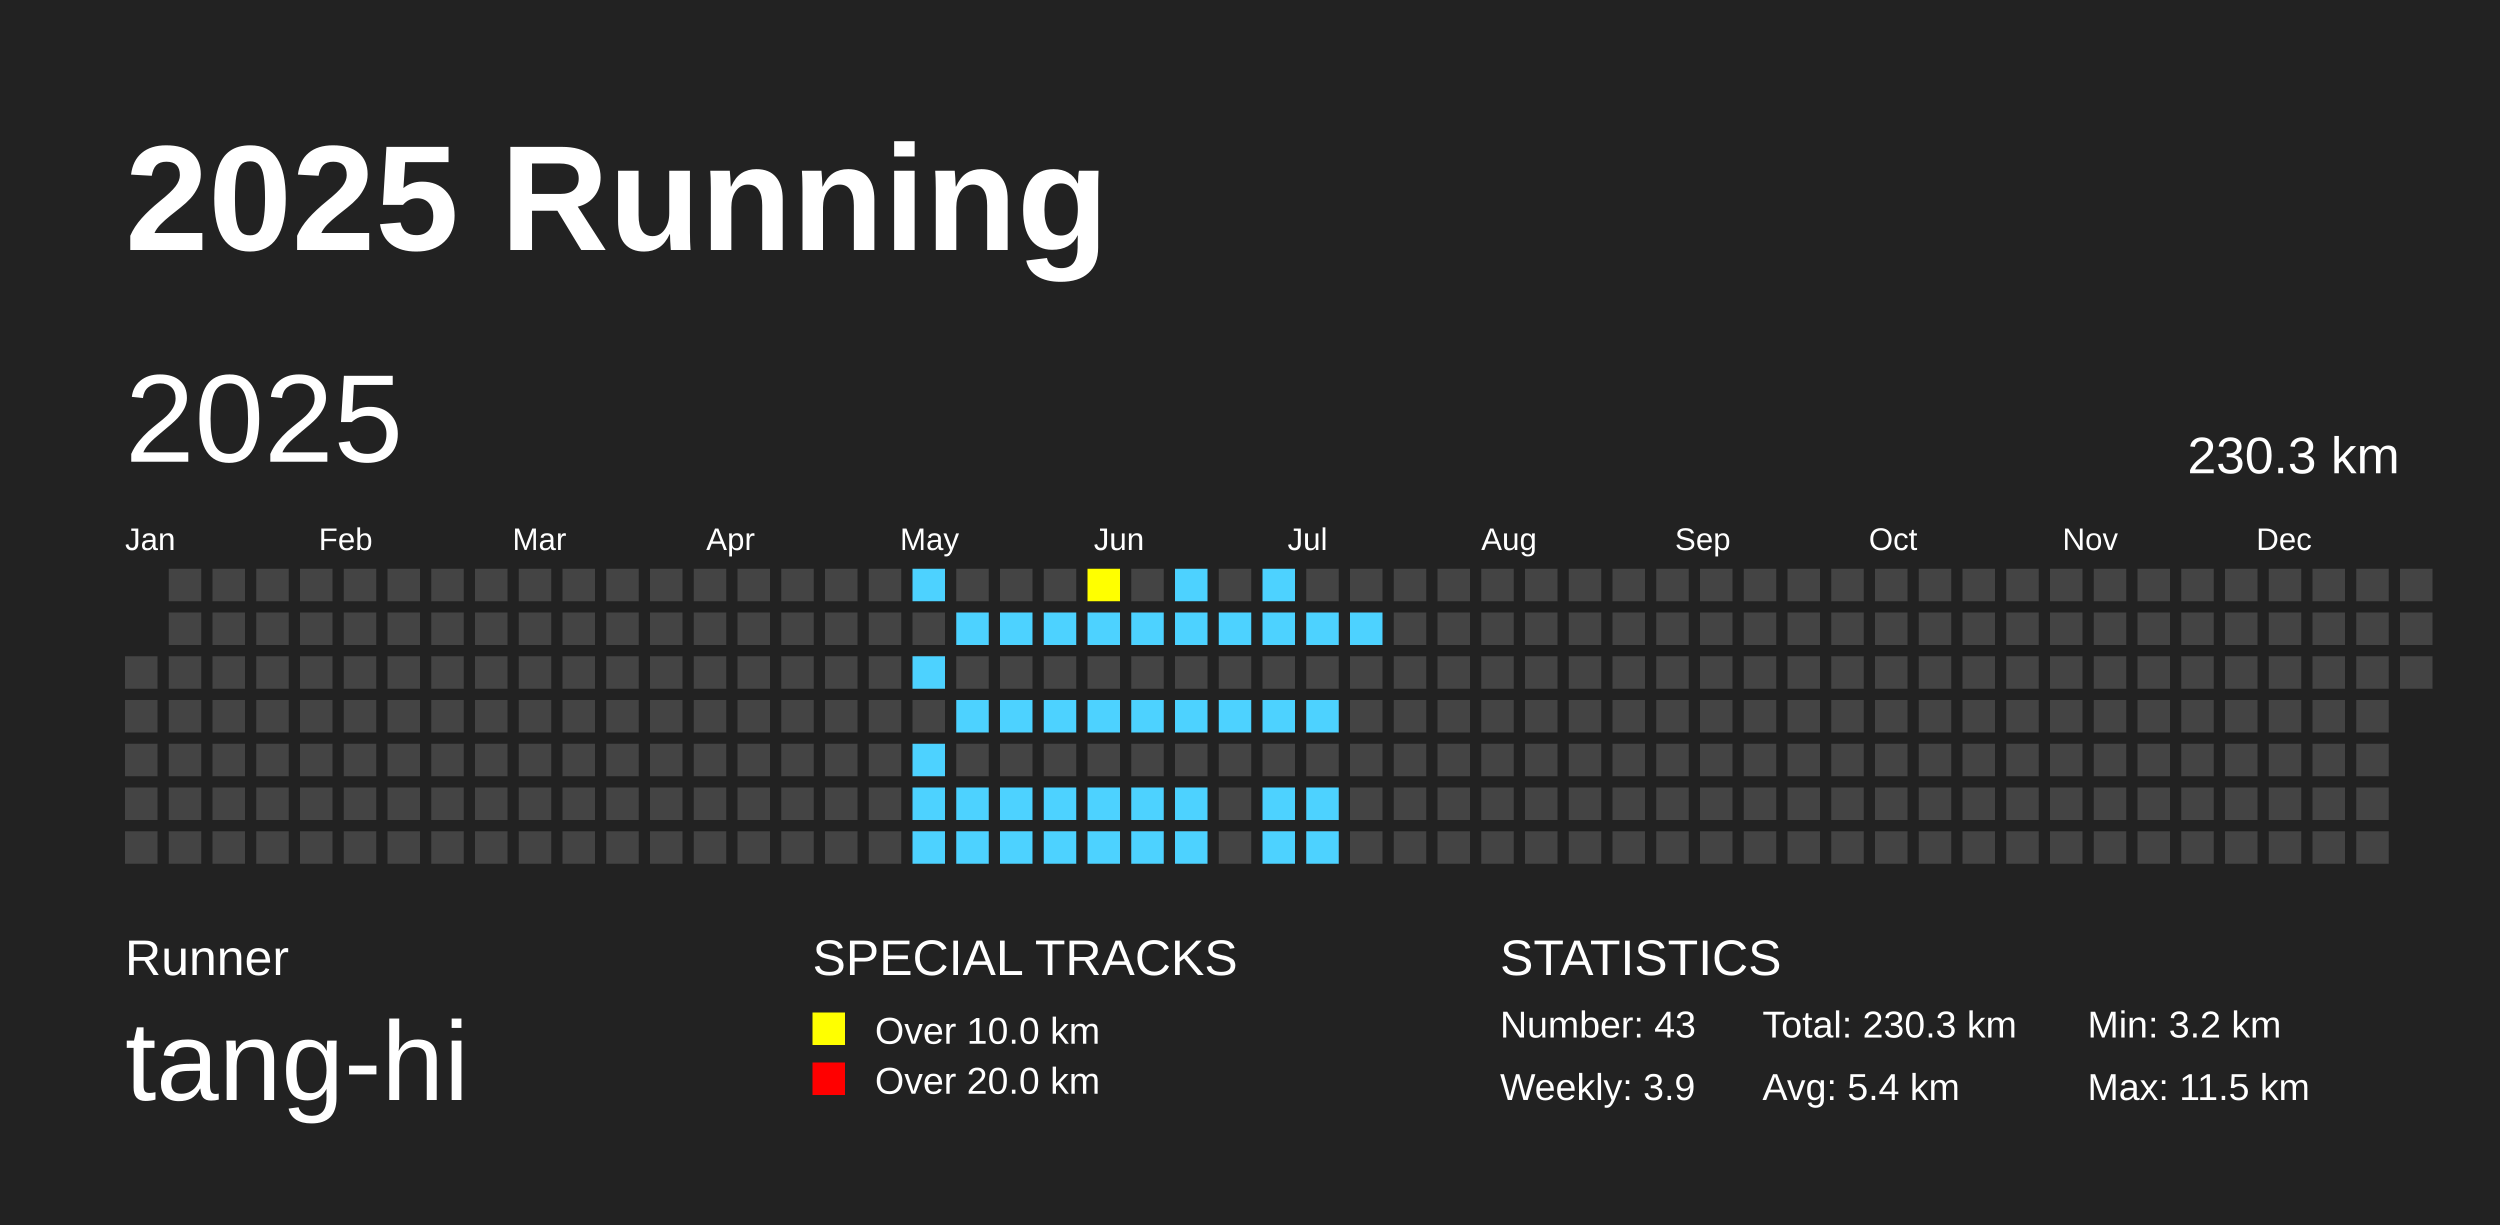
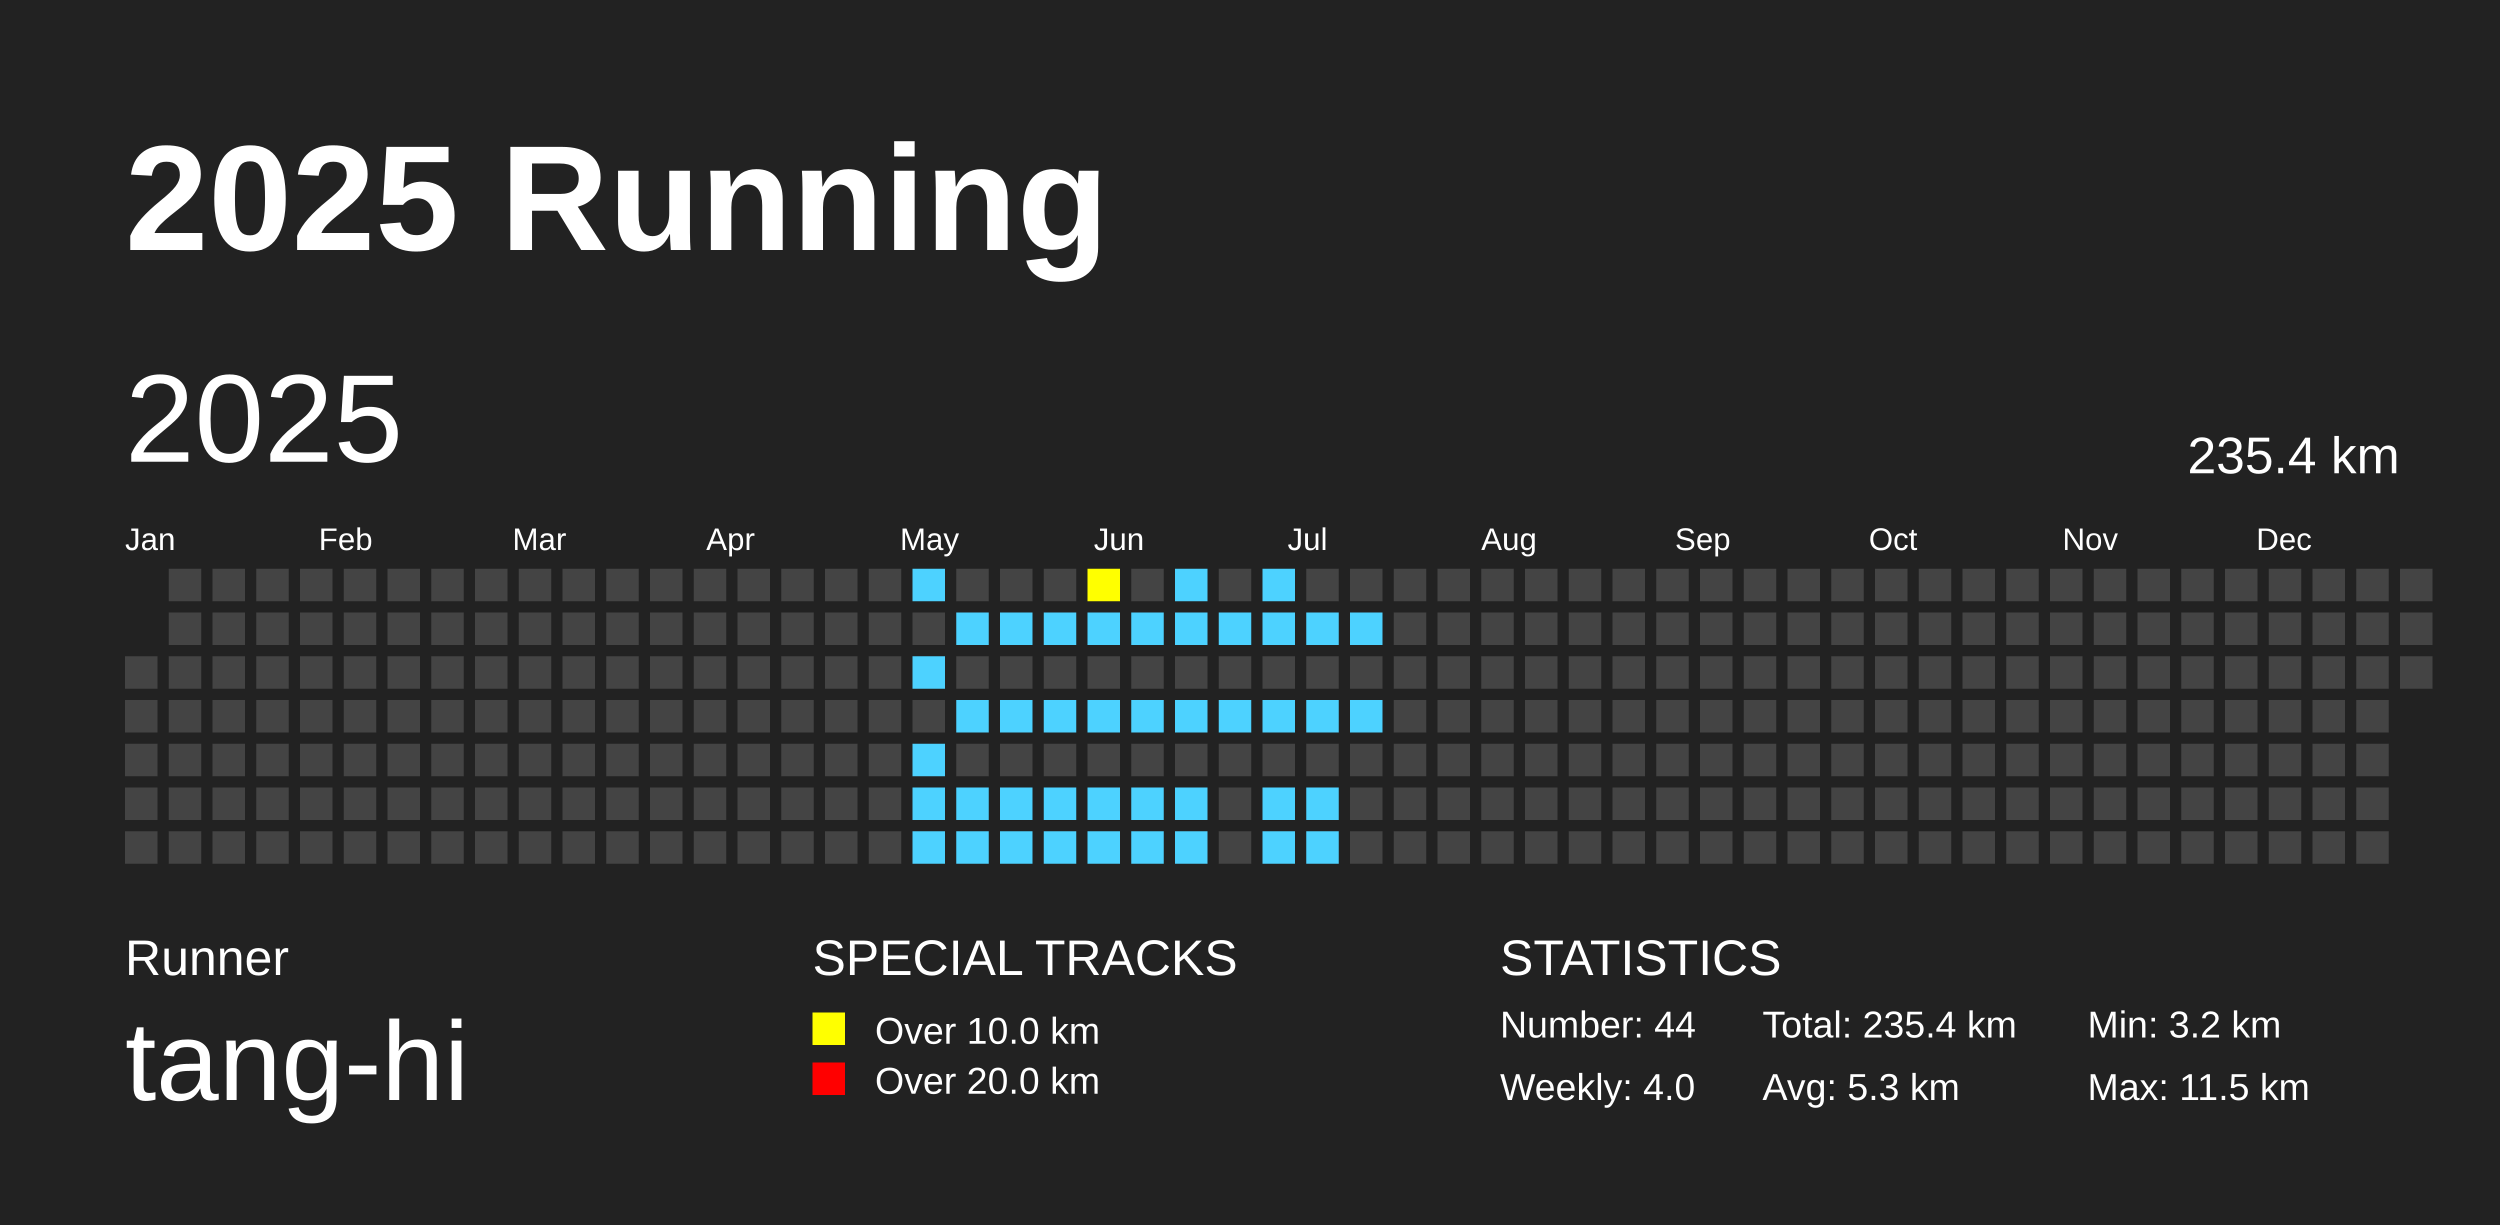
<svg xmlns="http://www.w3.org/2000/svg" baseProfile="full" height="98mm" version="1.1" viewBox="0,0,200,98" width="200mm">
  <defs />
  <rect fill="#222222" height="98" width="200" x="0" y="0" />
  <text fill="#FFFFFF" style="font-size:12px; font-family:Arial; font-weight:bold;" x="10" y="20">2025 Running</text>
  <text fill="#FFFFFF" style="font-size:4px; font-family:Arial" x="10" y="78">Runner</text>
  <text fill="#FFFFFF" style="font-size:9px; font-family:Arial" x="10" y="88">tang-hi</text>
  <text fill="#FFFFFF" style="font-size:4px; font-family:Arial" x="65" y="78">SPECIAL TRACKS</text>
  <rect fill="yellow" height="2.6" width="2.6" x="65" y="81" />
  <text fill="#FFFFFF" style="font-size:3px; font-family:Arial" x="70" y="83.5">Over 10.0 km</text>
  <rect fill="red" height="2.6" width="2.6" x="65" y="85" />
  <text fill="#FFFFFF" style="font-size:3px; font-family:Arial" x="70" y="87.5">Over 20.0 km</text>
  <text fill="#FFFFFF" style="font-size:4px; font-family:Arial" x="120" y="78">STATISTICS</text>
-   <text fill="#FFFFFF" style="font-size:3px; font-family:Arial" x="120" y="83">Number: 43</text>
-   <text fill="#FFFFFF" style="font-size:3px; font-family:Arial" x="120" y="88">Weekly: 3.9</text>
-   <text fill="#FFFFFF" style="font-size:3px; font-family:Arial" x="141" y="83">Total: 230.3 km</text>
-   <text fill="#FFFFFF" style="font-size:3px; font-family:Arial" x="141" y="88">Avg: 5.4 km</text>
+   <text fill="#FFFFFF" style="font-size:3px; font-family:Arial" x="120" y="83">Number: 44</text>
+   <text fill="#FFFFFF" style="font-size:3px; font-family:Arial" x="120" y="88">Weekly: 4.0</text>
+   <text fill="#FFFFFF" style="font-size:3px; font-family:Arial" x="141" y="83">Total: 235.4 km</text>
+   <text fill="#FFFFFF" style="font-size:3px; font-family:Arial" x="141" y="88">Avg: 5.3 km</text>
  <text fill="#FFFFFF" style="font-size:3px; font-family:Arial" x="167" y="83">Min: 3.2 km</text>
  <text fill="#FFFFFF" style="font-size:3px; font-family:Arial" x="167" y="88">Max: 11.5 km</text>
  <text dominant-baseline="hanging" fill="#FFFFFF" style="font-size:10.0px; font-family:Arial;" x="10" y="30">2025</text>
-   <text dominant-baseline="hanging" fill="#FFFFFF" style="font-size:4.125px; font-family:Arial;" x="175" y="35">230.3 km</text>
+   <text dominant-baseline="hanging" fill="#FFFFFF" style="font-size:4.125px; font-family:Arial;" x="175" y="35">235.4 km</text>
  <text fill="#FFFFFF" style="font-size:2.5px; font-family:Arial" x="10.0" y="44">Jan</text>
  <text fill="#FFFFFF" style="font-size:2.5px; font-family:Arial" x="25.5" y="44">Feb</text>
  <text fill="#FFFFFF" style="font-size:2.5px; font-family:Arial" x="41.0" y="44">Mar</text>
  <text fill="#FFFFFF" style="font-size:2.5px; font-family:Arial" x="56.5" y="44">Apr</text>
  <text fill="#FFFFFF" style="font-size:2.5px; font-family:Arial" x="72.0" y="44">May</text>
  <text fill="#FFFFFF" style="font-size:2.5px; font-family:Arial" x="87.5" y="44">Jun</text>
  <text fill="#FFFFFF" style="font-size:2.5px; font-family:Arial" x="103.0" y="44">Jul</text>
  <text fill="#FFFFFF" style="font-size:2.5px; font-family:Arial" x="118.5" y="44">Aug</text>
  <text fill="#FFFFFF" style="font-size:2.5px; font-family:Arial" x="134.0" y="44">Sep</text>
  <text fill="#FFFFFF" style="font-size:2.5px; font-family:Arial" x="149.5" y="44">Oct</text>
  <text fill="#FFFFFF" style="font-size:2.5px; font-family:Arial" x="165.0" y="44">Nov</text>
  <text fill="#FFFFFF" style="font-size:2.5px; font-family:Arial" x="180.5" y="44">Dec</text>
  <rect fill="#444444" height="2.6" width="2.6" x="10.0" y="52.5" />
  <rect fill="#444444" height="2.6" width="2.6" x="10.0" y="56.0" />
  <rect fill="#444444" height="2.6" width="2.6" x="10.0" y="59.5" />
  <rect fill="#444444" height="2.6" width="2.6" x="10.0" y="63.0" />
  <rect fill="#444444" height="2.6" width="2.6" x="10.0" y="66.5" />
  <rect fill="#444444" height="2.6" width="2.6" x="13.5" y="45.5" />
  <rect fill="#444444" height="2.6" width="2.6" x="13.5" y="49.0" />
  <rect fill="#444444" height="2.6" width="2.6" x="13.5" y="52.5" />
  <rect fill="#444444" height="2.6" width="2.6" x="13.5" y="56.0" />
  <rect fill="#444444" height="2.6" width="2.6" x="13.5" y="59.5" />
  <rect fill="#444444" height="2.6" width="2.6" x="13.5" y="63.0" />
  <rect fill="#444444" height="2.6" width="2.6" x="13.5" y="66.5" />
  <rect fill="#444444" height="2.6" width="2.6" x="17.0" y="45.5" />
  <rect fill="#444444" height="2.6" width="2.6" x="17.0" y="49.0" />
  <rect fill="#444444" height="2.6" width="2.6" x="17.0" y="52.5" />
  <rect fill="#444444" height="2.6" width="2.6" x="17.0" y="56.0" />
  <rect fill="#444444" height="2.6" width="2.6" x="17.0" y="59.5" />
  <rect fill="#444444" height="2.6" width="2.6" x="17.0" y="63.0" />
  <rect fill="#444444" height="2.6" width="2.6" x="17.0" y="66.5" />
  <rect fill="#444444" height="2.6" width="2.6" x="20.5" y="45.5" />
  <rect fill="#444444" height="2.6" width="2.6" x="20.5" y="49.0" />
  <rect fill="#444444" height="2.6" width="2.6" x="20.5" y="52.5" />
  <rect fill="#444444" height="2.6" width="2.6" x="20.5" y="56.0" />
  <rect fill="#444444" height="2.6" width="2.6" x="20.5" y="59.5" />
  <rect fill="#444444" height="2.6" width="2.6" x="20.5" y="63.0" />
  <rect fill="#444444" height="2.6" width="2.6" x="20.5" y="66.5" />
  <rect fill="#444444" height="2.6" width="2.6" x="24.0" y="45.5" />
  <rect fill="#444444" height="2.6" width="2.6" x="24.0" y="49.0" />
  <rect fill="#444444" height="2.6" width="2.6" x="24.0" y="52.5" />
  <rect fill="#444444" height="2.6" width="2.6" x="24.0" y="56.0" />
  <rect fill="#444444" height="2.6" width="2.6" x="24.0" y="59.5" />
  <rect fill="#444444" height="2.6" width="2.6" x="24.0" y="63.0" />
  <rect fill="#444444" height="2.6" width="2.6" x="24.0" y="66.5" />
  <rect fill="#444444" height="2.6" width="2.6" x="27.5" y="45.5" />
  <rect fill="#444444" height="2.6" width="2.6" x="27.5" y="49.0" />
  <rect fill="#444444" height="2.6" width="2.6" x="27.5" y="52.5" />
  <rect fill="#444444" height="2.6" width="2.6" x="27.5" y="56.0" />
  <rect fill="#444444" height="2.6" width="2.6" x="27.5" y="59.5" />
  <rect fill="#444444" height="2.6" width="2.6" x="27.5" y="63.0" />
  <rect fill="#444444" height="2.6" width="2.6" x="27.5" y="66.5" />
  <rect fill="#444444" height="2.6" width="2.6" x="31.0" y="45.5" />
  <rect fill="#444444" height="2.6" width="2.6" x="31.0" y="49.0" />
  <rect fill="#444444" height="2.6" width="2.6" x="31.0" y="52.5" />
  <rect fill="#444444" height="2.6" width="2.6" x="31.0" y="56.0" />
  <rect fill="#444444" height="2.6" width="2.6" x="31.0" y="59.5" />
  <rect fill="#444444" height="2.6" width="2.6" x="31.0" y="63.0" />
  <rect fill="#444444" height="2.6" width="2.6" x="31.0" y="66.5" />
  <rect fill="#444444" height="2.6" width="2.6" x="34.5" y="45.5" />
  <rect fill="#444444" height="2.6" width="2.6" x="34.5" y="49.0" />
  <rect fill="#444444" height="2.6" width="2.6" x="34.5" y="52.5" />
  <rect fill="#444444" height="2.6" width="2.6" x="34.5" y="56.0" />
  <rect fill="#444444" height="2.6" width="2.6" x="34.5" y="59.5" />
  <rect fill="#444444" height="2.6" width="2.6" x="34.5" y="63.0" />
  <rect fill="#444444" height="2.6" width="2.6" x="34.5" y="66.5" />
  <rect fill="#444444" height="2.6" width="2.6" x="38.0" y="45.5" />
  <rect fill="#444444" height="2.6" width="2.6" x="38.0" y="49.0" />
  <rect fill="#444444" height="2.6" width="2.6" x="38.0" y="52.5" />
  <rect fill="#444444" height="2.6" width="2.6" x="38.0" y="56.0" />
  <rect fill="#444444" height="2.6" width="2.6" x="38.0" y="59.5" />
  <rect fill="#444444" height="2.6" width="2.6" x="38.0" y="63.0" />
  <rect fill="#444444" height="2.6" width="2.6" x="38.0" y="66.5" />
  <rect fill="#444444" height="2.6" width="2.6" x="41.5" y="45.5" />
  <rect fill="#444444" height="2.6" width="2.6" x="41.5" y="49.0" />
  <rect fill="#444444" height="2.6" width="2.6" x="41.5" y="52.5" />
  <rect fill="#444444" height="2.6" width="2.6" x="41.5" y="56.0" />
  <rect fill="#444444" height="2.6" width="2.6" x="41.5" y="59.5" />
  <rect fill="#444444" height="2.6" width="2.6" x="41.5" y="63.0" />
  <rect fill="#444444" height="2.6" width="2.6" x="41.5" y="66.5" />
  <rect fill="#444444" height="2.6" width="2.6" x="45.0" y="45.5" />
  <rect fill="#444444" height="2.6" width="2.6" x="45.0" y="49.0" />
  <rect fill="#444444" height="2.6" width="2.6" x="45.0" y="52.5" />
  <rect fill="#444444" height="2.6" width="2.6" x="45.0" y="56.0" />
  <rect fill="#444444" height="2.6" width="2.6" x="45.0" y="59.5" />
  <rect fill="#444444" height="2.6" width="2.6" x="45.0" y="63.0" />
  <rect fill="#444444" height="2.6" width="2.6" x="45.0" y="66.5" />
  <rect fill="#444444" height="2.6" width="2.6" x="48.5" y="45.5" />
  <rect fill="#444444" height="2.6" width="2.6" x="48.5" y="49.0" />
  <rect fill="#444444" height="2.6" width="2.6" x="48.5" y="52.5" />
  <rect fill="#444444" height="2.6" width="2.6" x="48.5" y="56.0" />
  <rect fill="#444444" height="2.6" width="2.6" x="48.5" y="59.5" />
  <rect fill="#444444" height="2.6" width="2.6" x="48.5" y="63.0" />
  <rect fill="#444444" height="2.6" width="2.6" x="48.5" y="66.5" />
  <rect fill="#444444" height="2.6" width="2.6" x="52.0" y="45.5" />
  <rect fill="#444444" height="2.6" width="2.6" x="52.0" y="49.0" />
  <rect fill="#444444" height="2.6" width="2.6" x="52.0" y="52.5" />
  <rect fill="#444444" height="2.6" width="2.6" x="52.0" y="56.0" />
  <rect fill="#444444" height="2.6" width="2.6" x="52.0" y="59.5" />
  <rect fill="#444444" height="2.6" width="2.6" x="52.0" y="63.0" />
  <rect fill="#444444" height="2.6" width="2.6" x="52.0" y="66.5" />
  <rect fill="#444444" height="2.6" width="2.6" x="55.5" y="45.5" />
  <rect fill="#444444" height="2.6" width="2.6" x="55.5" y="49.0" />
  <rect fill="#444444" height="2.6" width="2.6" x="55.5" y="52.5" />
  <rect fill="#444444" height="2.6" width="2.6" x="55.5" y="56.0" />
  <rect fill="#444444" height="2.6" width="2.6" x="55.5" y="59.5" />
  <rect fill="#444444" height="2.6" width="2.6" x="55.5" y="63.0" />
  <rect fill="#444444" height="2.6" width="2.6" x="55.5" y="66.5" />
  <rect fill="#444444" height="2.6" width="2.6" x="59.0" y="45.5" />
  <rect fill="#444444" height="2.6" width="2.6" x="59.0" y="49.0" />
  <rect fill="#444444" height="2.6" width="2.6" x="59.0" y="52.5" />
  <rect fill="#444444" height="2.6" width="2.6" x="59.0" y="56.0" />
  <rect fill="#444444" height="2.6" width="2.6" x="59.0" y="59.5" />
  <rect fill="#444444" height="2.6" width="2.6" x="59.0" y="63.0" />
  <rect fill="#444444" height="2.6" width="2.6" x="59.0" y="66.5" />
  <rect fill="#444444" height="2.6" width="2.6" x="62.5" y="45.5" />
  <rect fill="#444444" height="2.6" width="2.6" x="62.5" y="49.0" />
  <rect fill="#444444" height="2.6" width="2.6" x="62.5" y="52.5" />
  <rect fill="#444444" height="2.6" width="2.6" x="62.5" y="56.0" />
  <rect fill="#444444" height="2.6" width="2.6" x="62.5" y="59.5" />
  <rect fill="#444444" height="2.6" width="2.6" x="62.5" y="63.0" />
  <rect fill="#444444" height="2.6" width="2.6" x="62.5" y="66.5" />
  <rect fill="#444444" height="2.6" width="2.6" x="66.0" y="45.5" />
  <rect fill="#444444" height="2.6" width="2.6" x="66.0" y="49.0" />
  <rect fill="#444444" height="2.6" width="2.6" x="66.0" y="52.5" />
  <rect fill="#444444" height="2.6" width="2.6" x="66.0" y="56.0" />
  <rect fill="#444444" height="2.6" width="2.6" x="66.0" y="59.5" />
  <rect fill="#444444" height="2.6" width="2.6" x="66.0" y="63.0" />
  <rect fill="#444444" height="2.6" width="2.6" x="66.0" y="66.5" />
  <rect fill="#444444" height="2.6" width="2.6" x="69.5" y="45.5" />
  <rect fill="#444444" height="2.6" width="2.6" x="69.5" y="49.0" />
  <rect fill="#444444" height="2.6" width="2.6" x="69.5" y="52.5" />
  <rect fill="#444444" height="2.6" width="2.6" x="69.5" y="56.0" />
  <rect fill="#444444" height="2.6" width="2.6" x="69.5" y="59.5" />
  <rect fill="#444444" height="2.6" width="2.6" x="69.5" y="63.0" />
  <rect fill="#444444" height="2.6" width="2.6" x="69.5" y="66.5" />
  <rect fill="#4DD2FF" height="2.6" width="2.6" x="73.0" y="45.5" />
  <rect fill="#444444" height="2.6" width="2.6" x="73.0" y="49.0" />
  <rect fill="#4DD2FF" height="2.6" width="2.6" x="73.0" y="52.5" />
  <rect fill="#444444" height="2.6" width="2.6" x="73.0" y="56.0" />
  <rect fill="#4DD2FF" height="2.6" width="2.6" x="73.0" y="59.5" />
  <rect fill="#4DD2FF" height="2.6" width="2.6" x="73.0" y="63.0" />
  <rect fill="#4DD2FF" height="2.6" width="2.6" x="73.0" y="66.5" />
  <rect fill="#444444" height="2.6" width="2.6" x="76.5" y="45.5" />
  <rect fill="#4DD2FF" height="2.6" width="2.6" x="76.5" y="49.0" />
  <rect fill="#444444" height="2.6" width="2.6" x="76.5" y="52.5" />
  <rect fill="#4DD2FF" height="2.6" width="2.6" x="76.5" y="56.0" />
  <rect fill="#444444" height="2.6" width="2.6" x="76.5" y="59.5" />
  <rect fill="#4DD2FF" height="2.6" width="2.6" x="76.5" y="63.0" />
  <rect fill="#4DD2FF" height="2.6" width="2.6" x="76.5" y="66.5" />
  <rect fill="#444444" height="2.6" width="2.6" x="80.0" y="45.5" />
  <rect fill="#4DD2FF" height="2.6" width="2.6" x="80.0" y="49.0" />
  <rect fill="#444444" height="2.6" width="2.6" x="80.0" y="52.5" />
  <rect fill="#4DD2FF" height="2.6" width="2.6" x="80.0" y="56.0" />
  <rect fill="#444444" height="2.6" width="2.6" x="80.0" y="59.5" />
  <rect fill="#4DD2FF" height="2.6" width="2.6" x="80.0" y="63.0" />
  <rect fill="#4DD2FF" height="2.6" width="2.6" x="80.0" y="66.5" />
  <rect fill="#444444" height="2.6" width="2.6" x="83.5" y="45.5" />
  <rect fill="#4DD2FF" height="2.6" width="2.6" x="83.5" y="49.0" />
  <rect fill="#444444" height="2.6" width="2.6" x="83.5" y="52.5" />
  <rect fill="#4DD2FF" height="2.6" width="2.6" x="83.5" y="56.0" />
  <rect fill="#444444" height="2.6" width="2.6" x="83.5" y="59.5" />
  <rect fill="#4DD2FF" height="2.6" width="2.6" x="83.5" y="63.0" />
  <rect fill="#4DD2FF" height="2.6" width="2.6" x="83.5" y="66.5" />
  <rect fill="yellow" height="2.6" width="2.6" x="87.0" y="45.5" />
  <rect fill="#4DD2FF" height="2.6" width="2.6" x="87.0" y="49.0" />
  <rect fill="#444444" height="2.6" width="2.6" x="87.0" y="52.5" />
  <rect fill="#4DD2FF" height="2.6" width="2.6" x="87.0" y="56.0" />
  <rect fill="#444444" height="2.6" width="2.6" x="87.0" y="59.5" />
  <rect fill="#4DD2FF" height="2.6" width="2.6" x="87.0" y="63.0" />
  <rect fill="#4DD2FF" height="2.6" width="2.6" x="87.0" y="66.5" />
  <rect fill="#444444" height="2.6" width="2.6" x="90.5" y="45.5" />
  <rect fill="#4DD2FF" height="2.6" width="2.6" x="90.5" y="49.0" />
  <rect fill="#444444" height="2.6" width="2.6" x="90.5" y="52.5" />
  <rect fill="#4DD2FF" height="2.6" width="2.6" x="90.5" y="56.0" />
  <rect fill="#444444" height="2.6" width="2.6" x="90.5" y="59.5" />
  <rect fill="#4DD2FF" height="2.6" width="2.6" x="90.5" y="63.0" />
  <rect fill="#4DD2FF" height="2.6" width="2.6" x="90.5" y="66.5" />
  <rect fill="#4DD2FF" height="2.6" width="2.6" x="94.0" y="45.5" />
  <rect fill="#4DD2FF" height="2.6" width="2.6" x="94.0" y="49.0" />
  <rect fill="#444444" height="2.6" width="2.6" x="94.0" y="52.5" />
  <rect fill="#4DD2FF" height="2.6" width="2.6" x="94.0" y="56.0" />
  <rect fill="#444444" height="2.6" width="2.6" x="94.0" y="59.5" />
  <rect fill="#4DD2FF" height="2.6" width="2.6" x="94.0" y="63.0" />
  <rect fill="#4DD2FF" height="2.6" width="2.6" x="94.0" y="66.5" />
  <rect fill="#444444" height="2.6" width="2.6" x="97.5" y="45.5" />
  <rect fill="#4DD2FF" height="2.6" width="2.6" x="97.5" y="49.0" />
  <rect fill="#444444" height="2.6" width="2.6" x="97.5" y="52.5" />
  <rect fill="#4DD2FF" height="2.6" width="2.6" x="97.5" y="56.0" />
  <rect fill="#444444" height="2.6" width="2.6" x="97.5" y="59.5" />
  <rect fill="#444444" height="2.6" width="2.6" x="97.5" y="63.0" />
  <rect fill="#444444" height="2.6" width="2.6" x="97.5" y="66.5" />
  <rect fill="#4DD2FF" height="2.6" width="2.6" x="101.0" y="45.5" />
  <rect fill="#4DD2FF" height="2.6" width="2.6" x="101.0" y="49.0" />
  <rect fill="#444444" height="2.6" width="2.6" x="101.0" y="52.5" />
  <rect fill="#4DD2FF" height="2.6" width="2.6" x="101.0" y="56.0" />
  <rect fill="#444444" height="2.6" width="2.6" x="101.0" y="59.5" />
  <rect fill="#4DD2FF" height="2.6" width="2.6" x="101.0" y="63.0" />
  <rect fill="#4DD2FF" height="2.6" width="2.6" x="101.0" y="66.5" />
  <rect fill="#444444" height="2.6" width="2.6" x="104.5" y="45.5" />
  <rect fill="#4DD2FF" height="2.6" width="2.6" x="104.5" y="49.0" />
  <rect fill="#444444" height="2.6" width="2.6" x="104.5" y="52.5" />
  <rect fill="#4DD2FF" height="2.6" width="2.6" x="104.5" y="56.0" />
  <rect fill="#444444" height="2.6" width="2.6" x="104.5" y="59.5" />
  <rect fill="#4DD2FF" height="2.6" width="2.6" x="104.5" y="63.0" />
  <rect fill="#4DD2FF" height="2.6" width="2.6" x="104.5" y="66.5" />
  <rect fill="#444444" height="2.6" width="2.6" x="108.0" y="45.5" />
  <rect fill="#4DD2FF" height="2.6" width="2.6" x="108.0" y="49.0" />
  <rect fill="#444444" height="2.6" width="2.6" x="108.0" y="52.5" />
-   <rect fill="#444444" height="2.6" width="2.6" x="108.0" y="56.0" />
+   <rect fill="#4DD2FF" height="2.6" width="2.6" x="108.0" y="56.0" />
  <rect fill="#444444" height="2.6" width="2.6" x="108.0" y="59.5" />
  <rect fill="#444444" height="2.6" width="2.6" x="108.0" y="63.0" />
  <rect fill="#444444" height="2.6" width="2.6" x="108.0" y="66.5" />
  <rect fill="#444444" height="2.6" width="2.6" x="111.5" y="45.5" />
  <rect fill="#444444" height="2.6" width="2.6" x="111.5" y="49.0" />
  <rect fill="#444444" height="2.6" width="2.6" x="111.5" y="52.5" />
  <rect fill="#444444" height="2.6" width="2.6" x="111.5" y="56.0" />
  <rect fill="#444444" height="2.6" width="2.6" x="111.5" y="59.5" />
  <rect fill="#444444" height="2.6" width="2.6" x="111.5" y="63.0" />
  <rect fill="#444444" height="2.6" width="2.6" x="111.5" y="66.5" />
  <rect fill="#444444" height="2.6" width="2.6" x="115.0" y="45.5" />
  <rect fill="#444444" height="2.6" width="2.6" x="115.0" y="49.0" />
  <rect fill="#444444" height="2.6" width="2.6" x="115.0" y="52.5" />
  <rect fill="#444444" height="2.6" width="2.6" x="115.0" y="56.0" />
  <rect fill="#444444" height="2.6" width="2.6" x="115.0" y="59.5" />
  <rect fill="#444444" height="2.6" width="2.6" x="115.0" y="63.0" />
  <rect fill="#444444" height="2.6" width="2.6" x="115.0" y="66.5" />
  <rect fill="#444444" height="2.6" width="2.6" x="118.5" y="45.5" />
  <rect fill="#444444" height="2.6" width="2.6" x="118.5" y="49.0" />
  <rect fill="#444444" height="2.6" width="2.6" x="118.5" y="52.5" />
  <rect fill="#444444" height="2.6" width="2.6" x="118.5" y="56.0" />
  <rect fill="#444444" height="2.6" width="2.6" x="118.5" y="59.5" />
  <rect fill="#444444" height="2.6" width="2.6" x="118.5" y="63.0" />
  <rect fill="#444444" height="2.6" width="2.6" x="118.5" y="66.5" />
  <rect fill="#444444" height="2.6" width="2.6" x="122.0" y="45.5" />
  <rect fill="#444444" height="2.6" width="2.6" x="122.0" y="49.0" />
  <rect fill="#444444" height="2.6" width="2.6" x="122.0" y="52.5" />
  <rect fill="#444444" height="2.6" width="2.6" x="122.0" y="56.0" />
  <rect fill="#444444" height="2.6" width="2.6" x="122.0" y="59.5" />
  <rect fill="#444444" height="2.6" width="2.6" x="122.0" y="63.0" />
  <rect fill="#444444" height="2.6" width="2.6" x="122.0" y="66.5" />
  <rect fill="#444444" height="2.6" width="2.6" x="125.5" y="45.5" />
  <rect fill="#444444" height="2.6" width="2.6" x="125.5" y="49.0" />
  <rect fill="#444444" height="2.6" width="2.6" x="125.5" y="52.5" />
  <rect fill="#444444" height="2.6" width="2.6" x="125.5" y="56.0" />
  <rect fill="#444444" height="2.6" width="2.6" x="125.5" y="59.5" />
  <rect fill="#444444" height="2.6" width="2.6" x="125.5" y="63.0" />
  <rect fill="#444444" height="2.6" width="2.6" x="125.5" y="66.5" />
  <rect fill="#444444" height="2.6" width="2.6" x="129.0" y="45.5" />
  <rect fill="#444444" height="2.6" width="2.6" x="129.0" y="49.0" />
  <rect fill="#444444" height="2.6" width="2.6" x="129.0" y="52.5" />
  <rect fill="#444444" height="2.6" width="2.6" x="129.0" y="56.0" />
  <rect fill="#444444" height="2.6" width="2.6" x="129.0" y="59.5" />
  <rect fill="#444444" height="2.6" width="2.6" x="129.0" y="63.0" />
  <rect fill="#444444" height="2.6" width="2.6" x="129.0" y="66.5" />
  <rect fill="#444444" height="2.6" width="2.6" x="132.5" y="45.5" />
  <rect fill="#444444" height="2.6" width="2.6" x="132.5" y="49.0" />
  <rect fill="#444444" height="2.6" width="2.6" x="132.5" y="52.5" />
  <rect fill="#444444" height="2.6" width="2.6" x="132.5" y="56.0" />
  <rect fill="#444444" height="2.6" width="2.6" x="132.5" y="59.5" />
  <rect fill="#444444" height="2.6" width="2.6" x="132.5" y="63.0" />
  <rect fill="#444444" height="2.6" width="2.6" x="132.5" y="66.5" />
  <rect fill="#444444" height="2.6" width="2.6" x="136.0" y="45.5" />
  <rect fill="#444444" height="2.6" width="2.6" x="136.0" y="49.0" />
  <rect fill="#444444" height="2.6" width="2.6" x="136.0" y="52.5" />
  <rect fill="#444444" height="2.6" width="2.6" x="136.0" y="56.0" />
  <rect fill="#444444" height="2.6" width="2.6" x="136.0" y="59.5" />
  <rect fill="#444444" height="2.6" width="2.6" x="136.0" y="63.0" />
  <rect fill="#444444" height="2.6" width="2.6" x="136.0" y="66.5" />
  <rect fill="#444444" height="2.6" width="2.6" x="139.5" y="45.5" />
  <rect fill="#444444" height="2.6" width="2.6" x="139.5" y="49.0" />
  <rect fill="#444444" height="2.6" width="2.6" x="139.5" y="52.5" />
  <rect fill="#444444" height="2.6" width="2.6" x="139.5" y="56.0" />
  <rect fill="#444444" height="2.6" width="2.6" x="139.5" y="59.5" />
  <rect fill="#444444" height="2.6" width="2.6" x="139.5" y="63.0" />
  <rect fill="#444444" height="2.6" width="2.6" x="139.5" y="66.5" />
  <rect fill="#444444" height="2.6" width="2.6" x="143.0" y="45.5" />
  <rect fill="#444444" height="2.6" width="2.6" x="143.0" y="49.0" />
  <rect fill="#444444" height="2.6" width="2.6" x="143.0" y="52.5" />
  <rect fill="#444444" height="2.6" width="2.6" x="143.0" y="56.0" />
  <rect fill="#444444" height="2.6" width="2.6" x="143.0" y="59.5" />
  <rect fill="#444444" height="2.6" width="2.6" x="143.0" y="63.0" />
  <rect fill="#444444" height="2.6" width="2.6" x="143.0" y="66.5" />
  <rect fill="#444444" height="2.6" width="2.6" x="146.5" y="45.5" />
  <rect fill="#444444" height="2.6" width="2.6" x="146.5" y="49.0" />
  <rect fill="#444444" height="2.6" width="2.6" x="146.5" y="52.5" />
  <rect fill="#444444" height="2.6" width="2.6" x="146.5" y="56.0" />
  <rect fill="#444444" height="2.6" width="2.6" x="146.5" y="59.5" />
  <rect fill="#444444" height="2.6" width="2.6" x="146.5" y="63.0" />
  <rect fill="#444444" height="2.6" width="2.6" x="146.5" y="66.5" />
  <rect fill="#444444" height="2.6" width="2.6" x="150.0" y="45.5" />
  <rect fill="#444444" height="2.6" width="2.6" x="150.0" y="49.0" />
  <rect fill="#444444" height="2.6" width="2.6" x="150.0" y="52.5" />
  <rect fill="#444444" height="2.6" width="2.6" x="150.0" y="56.0" />
  <rect fill="#444444" height="2.6" width="2.6" x="150.0" y="59.5" />
  <rect fill="#444444" height="2.6" width="2.6" x="150.0" y="63.0" />
  <rect fill="#444444" height="2.6" width="2.6" x="150.0" y="66.5" />
  <rect fill="#444444" height="2.6" width="2.6" x="153.5" y="45.5" />
  <rect fill="#444444" height="2.6" width="2.6" x="153.5" y="49.0" />
  <rect fill="#444444" height="2.6" width="2.6" x="153.5" y="52.5" />
  <rect fill="#444444" height="2.6" width="2.6" x="153.5" y="56.0" />
  <rect fill="#444444" height="2.6" width="2.6" x="153.5" y="59.5" />
  <rect fill="#444444" height="2.6" width="2.6" x="153.5" y="63.0" />
  <rect fill="#444444" height="2.6" width="2.6" x="153.5" y="66.5" />
  <rect fill="#444444" height="2.6" width="2.6" x="157.0" y="45.5" />
  <rect fill="#444444" height="2.6" width="2.6" x="157.0" y="49.0" />
  <rect fill="#444444" height="2.6" width="2.6" x="157.0" y="52.5" />
  <rect fill="#444444" height="2.6" width="2.6" x="157.0" y="56.0" />
  <rect fill="#444444" height="2.6" width="2.6" x="157.0" y="59.5" />
  <rect fill="#444444" height="2.6" width="2.6" x="157.0" y="63.0" />
  <rect fill="#444444" height="2.6" width="2.6" x="157.0" y="66.5" />
  <rect fill="#444444" height="2.6" width="2.6" x="160.5" y="45.5" />
  <rect fill="#444444" height="2.6" width="2.6" x="160.5" y="49.0" />
  <rect fill="#444444" height="2.6" width="2.6" x="160.5" y="52.5" />
  <rect fill="#444444" height="2.6" width="2.6" x="160.5" y="56.0" />
  <rect fill="#444444" height="2.6" width="2.6" x="160.5" y="59.5" />
  <rect fill="#444444" height="2.6" width="2.6" x="160.5" y="63.0" />
  <rect fill="#444444" height="2.6" width="2.6" x="160.5" y="66.5" />
  <rect fill="#444444" height="2.6" width="2.6" x="164.0" y="45.5" />
  <rect fill="#444444" height="2.6" width="2.6" x="164.0" y="49.0" />
  <rect fill="#444444" height="2.6" width="2.6" x="164.0" y="52.5" />
  <rect fill="#444444" height="2.6" width="2.6" x="164.0" y="56.0" />
  <rect fill="#444444" height="2.6" width="2.6" x="164.0" y="59.5" />
  <rect fill="#444444" height="2.6" width="2.6" x="164.0" y="63.0" />
  <rect fill="#444444" height="2.6" width="2.6" x="164.0" y="66.5" />
  <rect fill="#444444" height="2.6" width="2.6" x="167.5" y="45.5" />
  <rect fill="#444444" height="2.6" width="2.6" x="167.5" y="49.0" />
  <rect fill="#444444" height="2.6" width="2.6" x="167.5" y="52.5" />
  <rect fill="#444444" height="2.6" width="2.6" x="167.5" y="56.0" />
  <rect fill="#444444" height="2.6" width="2.6" x="167.5" y="59.5" />
  <rect fill="#444444" height="2.6" width="2.6" x="167.5" y="63.0" />
  <rect fill="#444444" height="2.6" width="2.6" x="167.5" y="66.5" />
  <rect fill="#444444" height="2.6" width="2.6" x="171.0" y="45.5" />
  <rect fill="#444444" height="2.6" width="2.6" x="171.0" y="49.0" />
  <rect fill="#444444" height="2.6" width="2.6" x="171.0" y="52.5" />
  <rect fill="#444444" height="2.6" width="2.6" x="171.0" y="56.0" />
  <rect fill="#444444" height="2.6" width="2.6" x="171.0" y="59.5" />
  <rect fill="#444444" height="2.6" width="2.6" x="171.0" y="63.0" />
  <rect fill="#444444" height="2.6" width="2.6" x="171.0" y="66.5" />
  <rect fill="#444444" height="2.6" width="2.6" x="174.5" y="45.5" />
  <rect fill="#444444" height="2.6" width="2.6" x="174.5" y="49.0" />
  <rect fill="#444444" height="2.6" width="2.6" x="174.5" y="52.5" />
  <rect fill="#444444" height="2.6" width="2.6" x="174.5" y="56.0" />
  <rect fill="#444444" height="2.6" width="2.6" x="174.5" y="59.5" />
  <rect fill="#444444" height="2.6" width="2.6" x="174.5" y="63.0" />
  <rect fill="#444444" height="2.6" width="2.6" x="174.5" y="66.5" />
  <rect fill="#444444" height="2.6" width="2.6" x="178.0" y="45.5" />
  <rect fill="#444444" height="2.6" width="2.6" x="178.0" y="49.0" />
  <rect fill="#444444" height="2.6" width="2.6" x="178.0" y="52.5" />
  <rect fill="#444444" height="2.6" width="2.6" x="178.0" y="56.0" />
  <rect fill="#444444" height="2.6" width="2.6" x="178.0" y="59.5" />
  <rect fill="#444444" height="2.6" width="2.6" x="178.0" y="63.0" />
  <rect fill="#444444" height="2.6" width="2.6" x="178.0" y="66.5" />
  <rect fill="#444444" height="2.6" width="2.6" x="181.5" y="45.5" />
  <rect fill="#444444" height="2.6" width="2.6" x="181.5" y="49.0" />
  <rect fill="#444444" height="2.6" width="2.6" x="181.5" y="52.5" />
  <rect fill="#444444" height="2.6" width="2.6" x="181.5" y="56.0" />
  <rect fill="#444444" height="2.6" width="2.6" x="181.5" y="59.5" />
  <rect fill="#444444" height="2.6" width="2.6" x="181.5" y="63.0" />
  <rect fill="#444444" height="2.6" width="2.6" x="181.5" y="66.5" />
  <rect fill="#444444" height="2.6" width="2.6" x="185.0" y="45.5" />
  <rect fill="#444444" height="2.6" width="2.6" x="185.0" y="49.0" />
  <rect fill="#444444" height="2.6" width="2.6" x="185.0" y="52.5" />
  <rect fill="#444444" height="2.6" width="2.6" x="185.0" y="56.0" />
  <rect fill="#444444" height="2.6" width="2.6" x="185.0" y="59.5" />
  <rect fill="#444444" height="2.6" width="2.6" x="185.0" y="63.0" />
  <rect fill="#444444" height="2.6" width="2.6" x="185.0" y="66.5" />
  <rect fill="#444444" height="2.6" width="2.6" x="188.5" y="45.5" />
  <rect fill="#444444" height="2.6" width="2.6" x="188.5" y="49.0" />
  <rect fill="#444444" height="2.6" width="2.6" x="188.5" y="52.5" />
  <rect fill="#444444" height="2.6" width="2.6" x="188.5" y="56.0" />
  <rect fill="#444444" height="2.6" width="2.6" x="188.5" y="59.5" />
  <rect fill="#444444" height="2.6" width="2.6" x="188.5" y="63.0" />
  <rect fill="#444444" height="2.6" width="2.6" x="188.5" y="66.5" />
  <rect fill="#444444" height="2.6" width="2.6" x="192.0" y="45.5" />
  <rect fill="#444444" height="2.6" width="2.6" x="192.0" y="49.0" />
  <rect fill="#444444" height="2.6" width="2.6" x="192.0" y="52.5" />
</svg>
